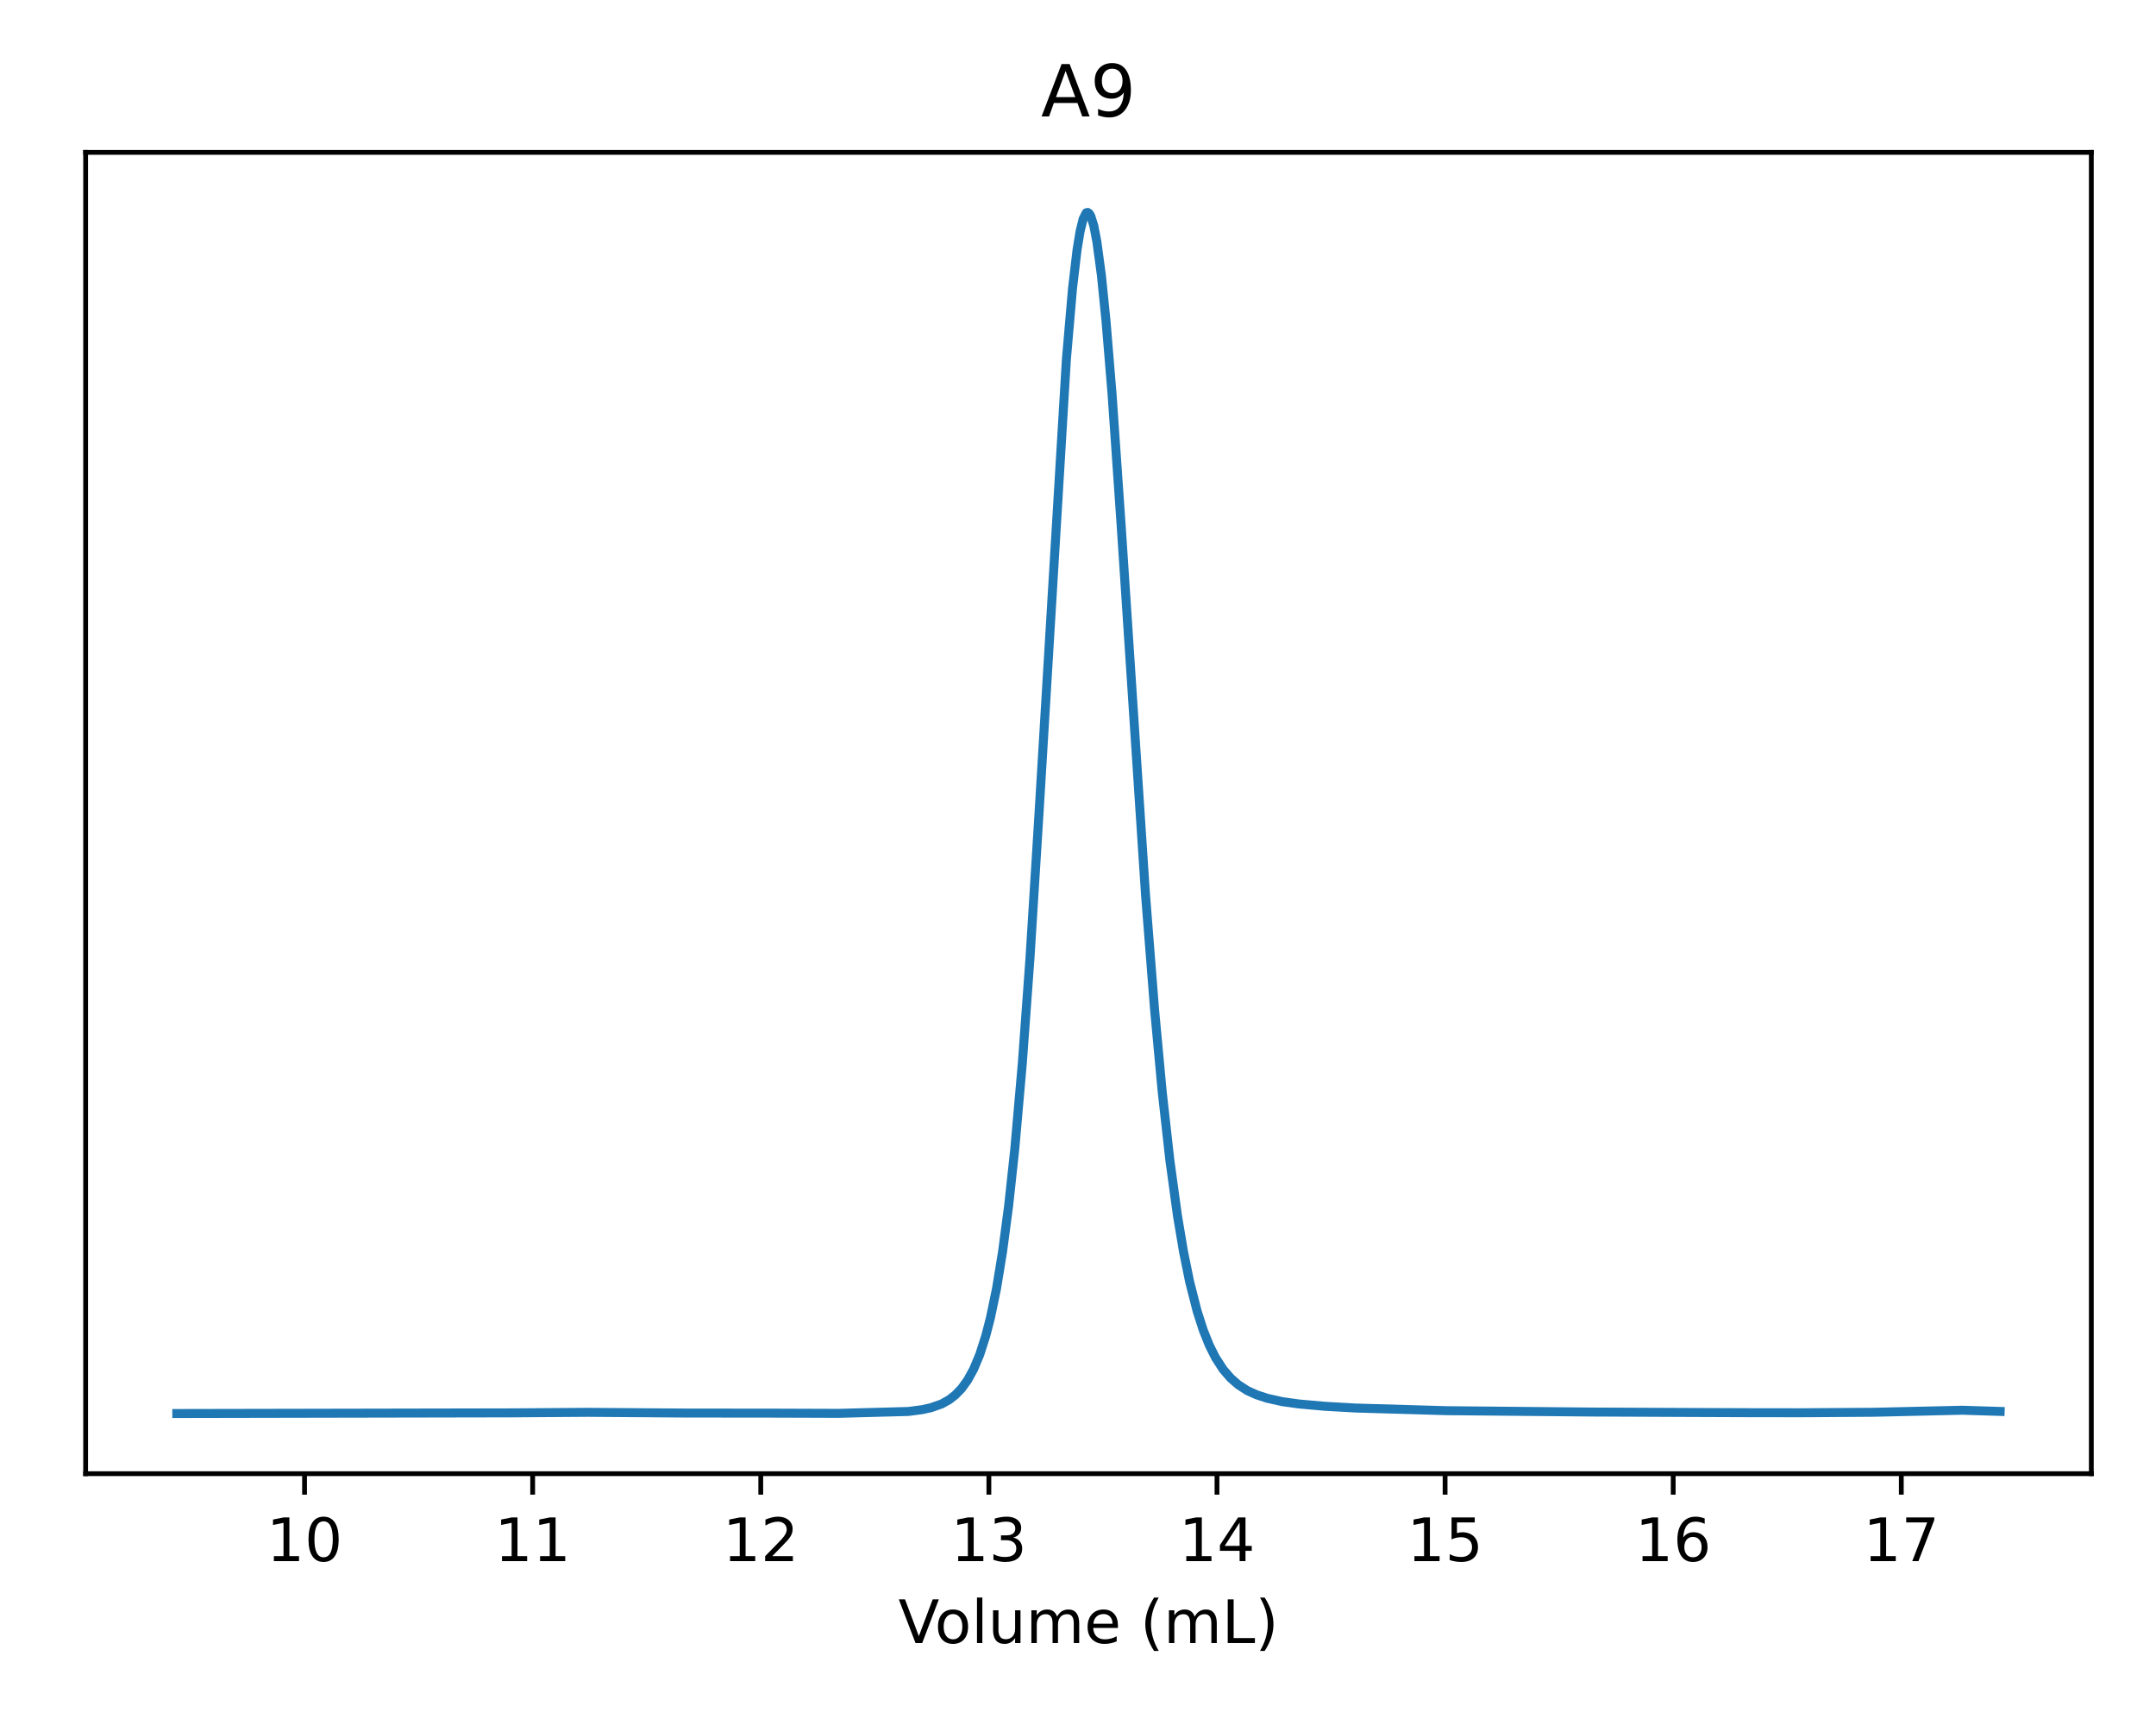
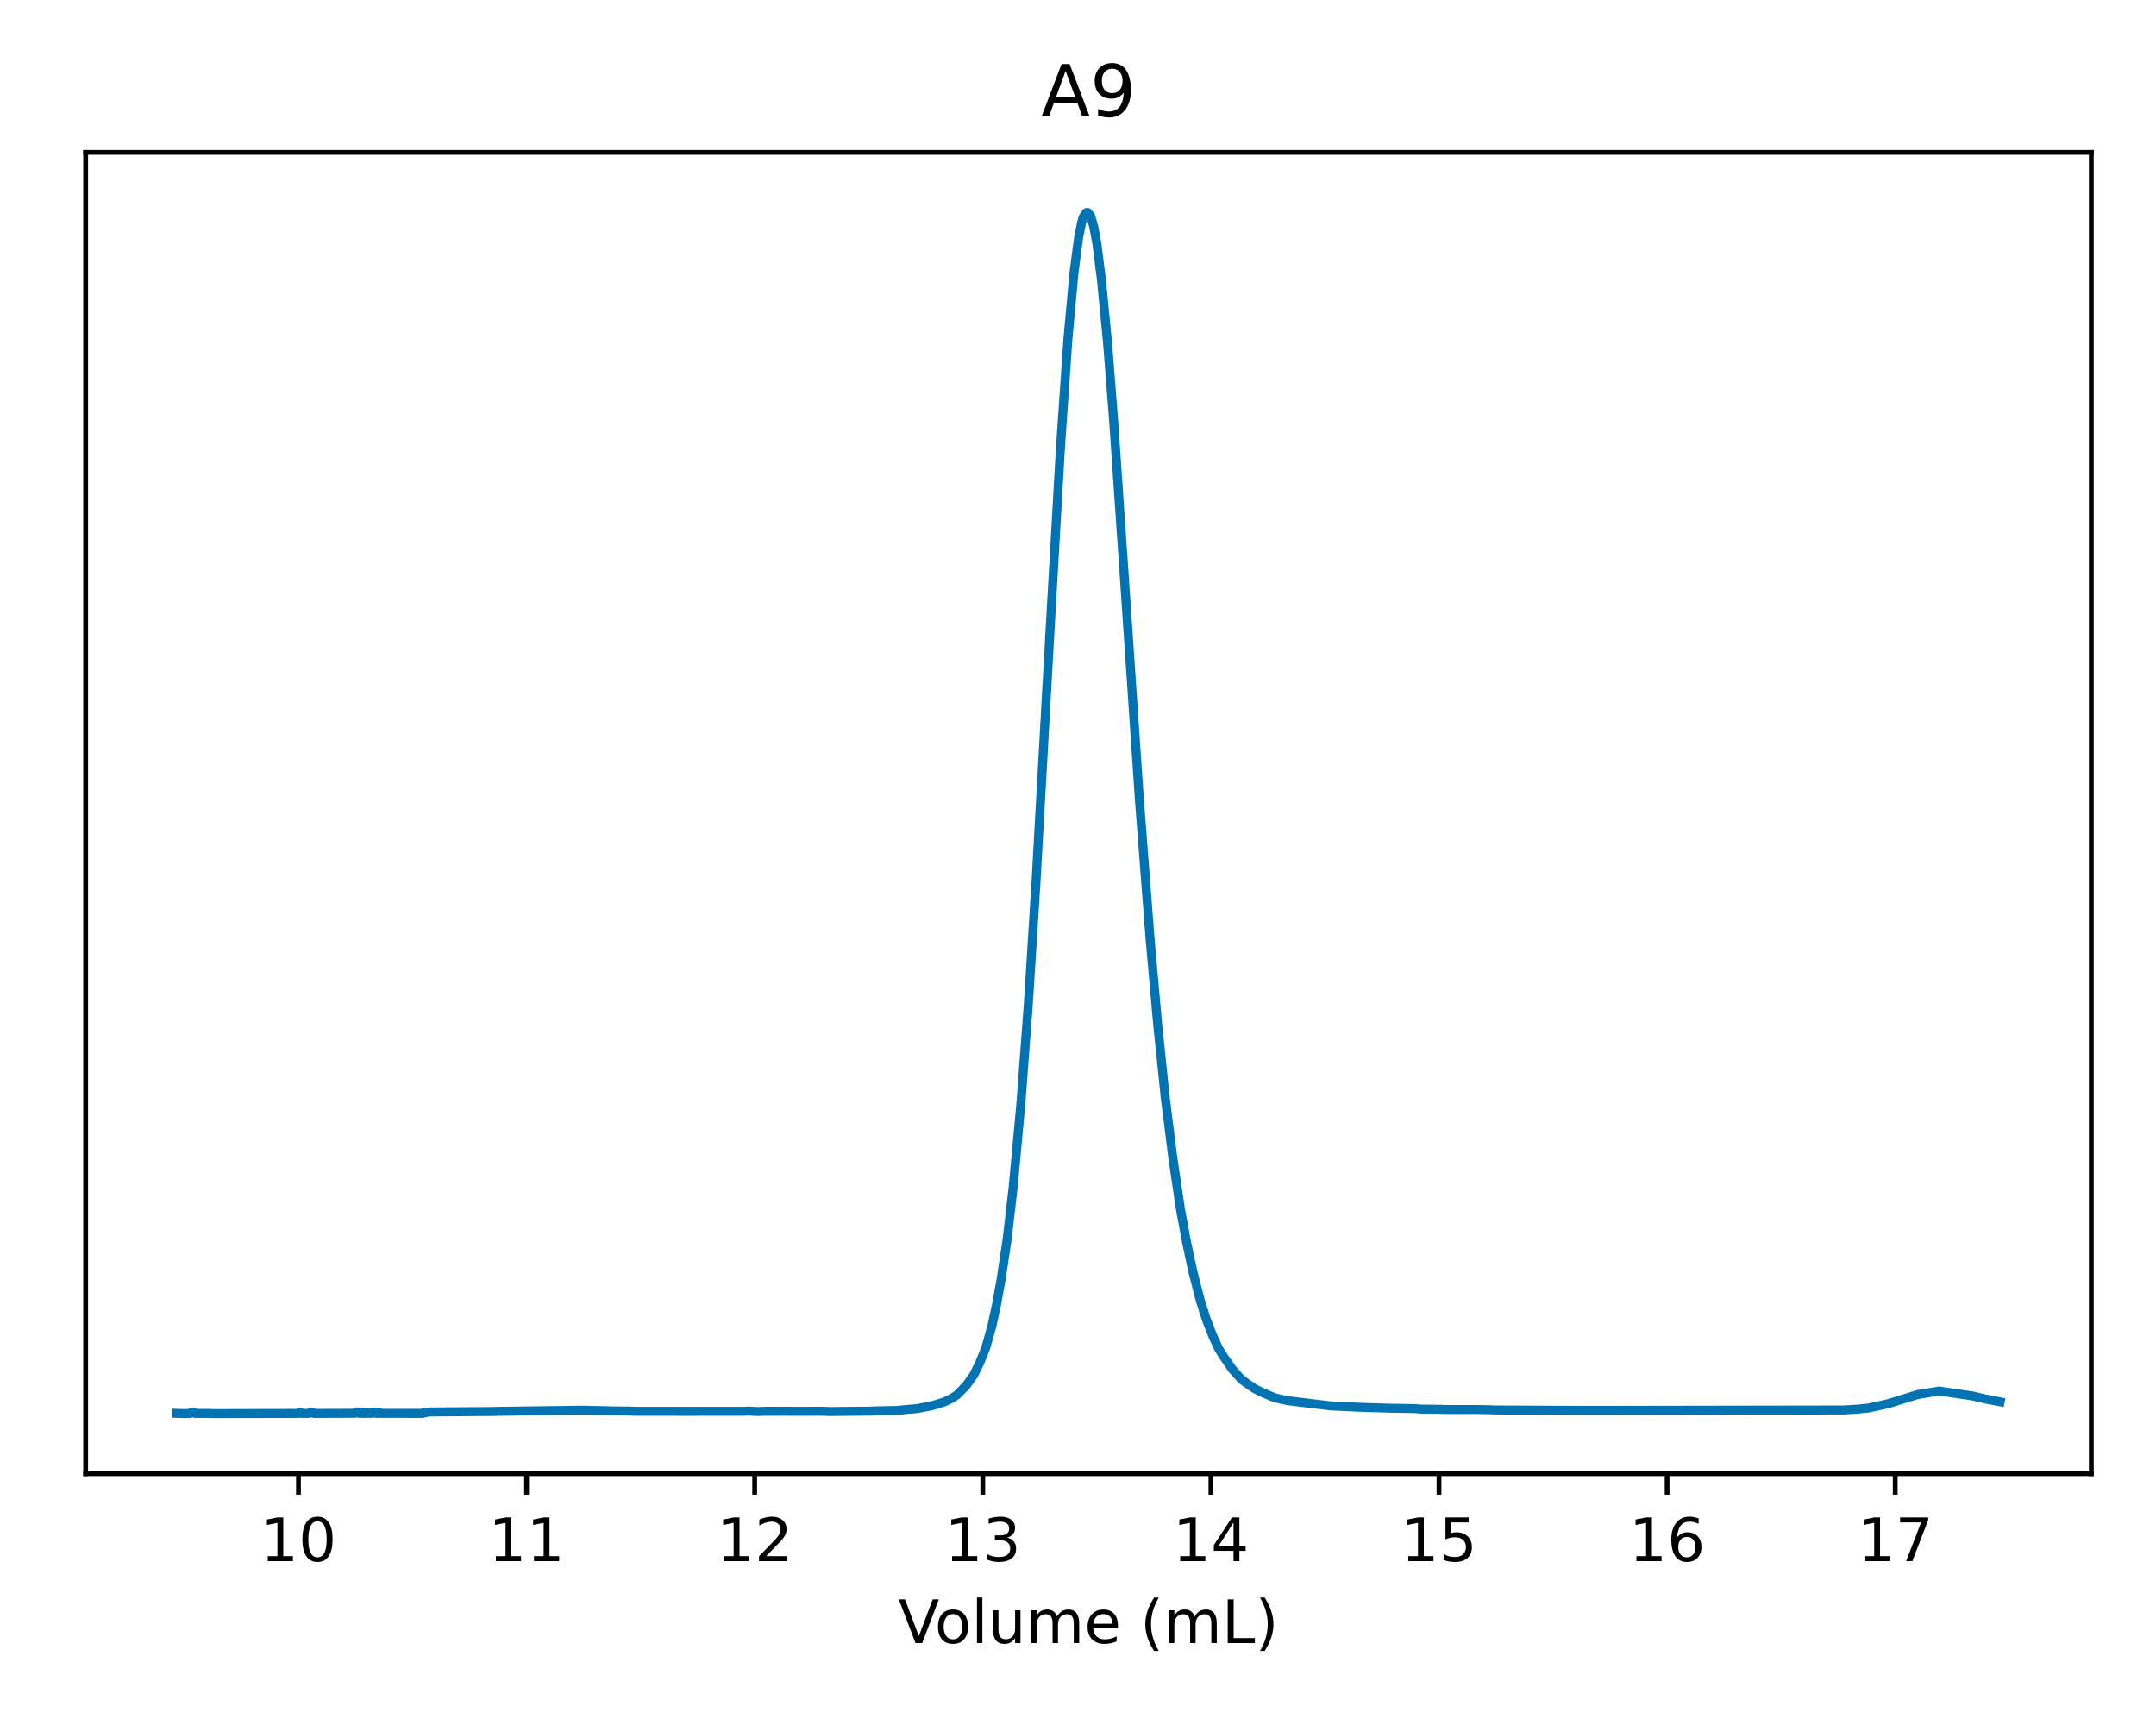
<svg xmlns="http://www.w3.org/2000/svg" xmlns:xlink="http://www.w3.org/1999/xlink" width="360pt" height="288pt" viewBox="0 0 360 288" version="1.1">
  <defs>
    <style type="text/css">*{stroke-linejoin: round; stroke-linecap: butt}</style>
  </defs>
  <g id="figure_1">
    <g id="patch_1">
      <path d="M 0 288  L 360 288  L 360 0  L 0 0  z " style="fill: #ffffff" />
    </g>
    <g id="axes_1">
      <g id="patch_2">
        <path d="M 14.3 246.04  L 349.2 246.04  L 349.2 25.44  L 14.3 25.44  z " style="fill: #ffffff" />
      </g>
      <g id="PolyCollection_1" />
      <g id="matplotlib.axis_1">
        <g id="xtick_1">
          <g id="line2d_1">
            <defs>
-               <path id="m7979eb5efa" d="M 0 0  L 0 3.5  " style="stroke: #000000; stroke-width: 0.8" />
+               <path id="m5fb0ef5032" d="M 0 0  L 0 3.5  " style="stroke: #000000; stroke-width: 0.8" />
            </defs>
            <g>
-               <use xlink:href="#m7979eb5efa" x="50.852" y="246.04" style="stroke: #000000; stroke-width: 0.8" />
+               <use xlink:href="#m5fb0ef5032" x="49.837" y="246.04" style="stroke: #000000; stroke-width: 0.8" />
            </g>
          </g>
          <g id="text_1">
-             <g transform="translate(44.48982 260.6384)scale(0.1 -0.1)">
+             <g transform="translate(43.47413 260.6384)scale(0.1 -0.1)">
              <defs>
                <path id="DejaVuSans-31" d="M 794 531  L 1825 531  L 1825 4091  L 703 3866  L 703 4441  L 1819 4666  L 2450 4666  L 2450 531  L 3481 531  L 3481 0  L 794 0  L 794 531  z " transform="scale(0.015625)" />
                <path id="DejaVuSans-30" d="M 2034 4250  Q 1547 4250 1301 3770  Q 1056 3291 1056 2328  Q 1056 1369 1301 889  Q 1547 409 2034 409  Q 2525 409 2770 889  Q 3016 1369 3016 2328  Q 3016 3291 2770 3770  Q 2525 4250 2034 4250  z M 2034 4750  Q 2819 4750 3233 4129  Q 3647 3509 3647 2328  Q 3647 1150 3233 529  Q 2819 -91 2034 -91  Q 1250 -91 836 529  Q 422 1150 422 2328  Q 422 3509 836 4129  Q 1250 4750 2034 4750  z " transform="scale(0.015625)" />
              </defs>
              <use xlink:href="#DejaVuSans-31" />
              <use xlink:href="#DejaVuSans-30" x="63.623" />
            </g>
          </g>
        </g>
        <g id="xtick_2">
          <g id="line2d_2">
            <g>
-               <use xlink:href="#m7979eb5efa" x="88.941" y="246.04" style="stroke: #000000; stroke-width: 0.8" />
+               <use xlink:href="#m5fb0ef5032" x="87.925" y="246.04" style="stroke: #000000; stroke-width: 0.8" />
            </g>
          </g>
          <g id="text_2">
-             <g transform="translate(82.57838 260.6384)scale(0.1 -0.1)">
+             <g transform="translate(81.56268 260.6384)scale(0.1 -0.1)">
              <use xlink:href="#DejaVuSans-31" />
              <use xlink:href="#DejaVuSans-31" x="63.623" />
            </g>
          </g>
        </g>
        <g id="xtick_3">
          <g id="line2d_3">
            <g>
-               <use xlink:href="#m7979eb5efa" x="127.029" y="246.04" style="stroke: #000000; stroke-width: 0.8" />
+               <use xlink:href="#m5fb0ef5032" x="126.014" y="246.04" style="stroke: #000000; stroke-width: 0.8" />
            </g>
          </g>
          <g id="text_3">
-             <g transform="translate(120.6669 260.6384)scale(0.1 -0.1)">
+             <g transform="translate(119.6512 260.6384)scale(0.1 -0.1)">
              <defs>
                <path id="DejaVuSans-32" d="M 1228 531  L 3431 531  L 3431 0  L 469 0  L 469 531  Q 828 903 1448 1529  Q 2069 2156 2228 2338  Q 2531 2678 2651 2914  Q 2772 3150 2772 3378  Q 2772 3750 2511 3984  Q 2250 4219 1831 4219  Q 1534 4219 1204 4116  Q 875 4013 500 3803  L 500 4441  Q 881 4594 1212 4672  Q 1544 4750 1819 4750  Q 2544 4750 2975 4387  Q 3406 4025 3406 3419  Q 3406 3131 3298 2873  Q 3191 2616 2906 2266  Q 2828 2175 2409 1742  Q 1991 1309 1228 531  z " transform="scale(0.015625)" />
              </defs>
              <use xlink:href="#DejaVuSans-31" />
              <use xlink:href="#DejaVuSans-32" x="63.623" />
            </g>
          </g>
        </g>
        <g id="xtick_4">
          <g id="line2d_4">
            <g>
-               <use xlink:href="#m7979eb5efa" x="165.118" y="246.04" style="stroke: #000000; stroke-width: 0.8" />
+               <use xlink:href="#m5fb0ef5032" x="164.102" y="246.04" style="stroke: #000000; stroke-width: 0.8" />
            </g>
          </g>
          <g id="text_4">
-             <g transform="translate(158.7555 260.6384)scale(0.1 -0.1)">
+             <g transform="translate(157.7398 260.6384)scale(0.1 -0.1)">
              <defs>
                <path id="DejaVuSans-33" d="M 2597 2516  Q 3050 2419 3304 2112  Q 3559 1806 3559 1356  Q 3559 666 3084 287  Q 2609 -91 1734 -91  Q 1441 -91 1130 -33  Q 819 25 488 141  L 488 750  Q 750 597 1062 519  Q 1375 441 1716 441  Q 2309 441 2620 675  Q 2931 909 2931 1356  Q 2931 1769 2642 2001  Q 2353 2234 1838 2234  L 1294 2234  L 1294 2753  L 1863 2753  Q 2328 2753 2575 2939  Q 2822 3125 2822 3475  Q 2822 3834 2567 4026  Q 2313 4219 1838 4219  Q 1578 4219 1281 4162  Q 984 4106 628 3988  L 628 4550  Q 988 4650 1302 4700  Q 1616 4750 1894 4750  Q 2613 4750 3031 4423  Q 3450 4097 3450 3541  Q 3450 3153 3228 2886  Q 3006 2619 2597 2516  z " transform="scale(0.015625)" />
              </defs>
              <use xlink:href="#DejaVuSans-31" />
              <use xlink:href="#DejaVuSans-33" x="63.623" />
            </g>
          </g>
        </g>
        <g id="xtick_5">
          <g id="line2d_5">
            <g>
-               <use xlink:href="#m7979eb5efa" x="203.207" y="246.04" style="stroke: #000000; stroke-width: 0.8" />
+               <use xlink:href="#m5fb0ef5032" x="202.191" y="246.04" style="stroke: #000000; stroke-width: 0.8" />
            </g>
          </g>
          <g id="text_5">
-             <g transform="translate(196.8441 260.6384)scale(0.1 -0.1)">
+             <g transform="translate(195.8284 260.6384)scale(0.1 -0.1)">
              <defs>
                <path id="DejaVuSans-34" d="M 2419 4116  L 825 1625  L 2419 1625  L 2419 4116  z M 2253 4666  L 3047 4666  L 3047 1625  L 3713 1625  L 3713 1100  L 3047 1100  L 3047 0  L 2419 0  L 2419 1100  L 313 1100  L 313 1709  L 2253 4666  z " transform="scale(0.015625)" />
              </defs>
              <use xlink:href="#DejaVuSans-31" />
              <use xlink:href="#DejaVuSans-34" x="63.623" />
            </g>
          </g>
        </g>
        <g id="xtick_6">
          <g id="line2d_6">
            <g>
-               <use xlink:href="#m7979eb5efa" x="241.295" y="246.04" style="stroke: #000000; stroke-width: 0.8" />
+               <use xlink:href="#m5fb0ef5032" x="240.279" y="246.04" style="stroke: #000000; stroke-width: 0.8" />
            </g>
          </g>
          <g id="text_6">
-             <g transform="translate(234.9326 260.6384)scale(0.1 -0.1)">
+             <g transform="translate(233.9169 260.6384)scale(0.1 -0.1)">
              <defs>
                <path id="DejaVuSans-35" d="M 691 4666  L 3169 4666  L 3169 4134  L 1269 4134  L 1269 2991  Q 1406 3038 1543 3061  Q 1681 3084 1819 3084  Q 2600 3084 3056 2656  Q 3513 2228 3513 1497  Q 3513 744 3044 326  Q 2575 -91 1722 -91  Q 1428 -91 1123 -41  Q 819 9 494 109  L 494 744  Q 775 591 1075 516  Q 1375 441 1709 441  Q 2250 441 2565 725  Q 2881 1009 2881 1497  Q 2881 1984 2565 2268  Q 2250 2553 1709 2553  Q 1456 2553 1204 2497  Q 953 2441 691 2322  L 691 4666  z " transform="scale(0.015625)" />
              </defs>
              <use xlink:href="#DejaVuSans-31" />
              <use xlink:href="#DejaVuSans-35" x="63.623" />
            </g>
          </g>
        </g>
        <g id="xtick_7">
          <g id="line2d_7">
            <g>
-               <use xlink:href="#m7979eb5efa" x="279.384" y="246.04" style="stroke: #000000; stroke-width: 0.8" />
+               <use xlink:href="#m5fb0ef5032" x="278.368" y="246.04" style="stroke: #000000; stroke-width: 0.8" />
            </g>
          </g>
          <g id="text_7">
-             <g transform="translate(273.0212 260.6384)scale(0.1 -0.1)">
+             <g transform="translate(272.0055 260.6384)scale(0.1 -0.1)">
              <defs>
                <path id="DejaVuSans-36" d="M 2113 2584  Q 1688 2584 1439 2293  Q 1191 2003 1191 1497  Q 1191 994 1439 701  Q 1688 409 2113 409  Q 2538 409 2786 701  Q 3034 994 3034 1497  Q 3034 2003 2786 2293  Q 2538 2584 2113 2584  z M 3366 4563  L 3366 3988  Q 3128 4100 2886 4159  Q 2644 4219 2406 4219  Q 1781 4219 1451 3797  Q 1122 3375 1075 2522  Q 1259 2794 1537 2939  Q 1816 3084 2150 3084  Q 2853 3084 3261 2657  Q 3669 2231 3669 1497  Q 3669 778 3244 343  Q 2819 -91 2113 -91  Q 1303 -91 875 529  Q 447 1150 447 2328  Q 447 3434 972 4092  Q 1497 4750 2381 4750  Q 2619 4750 2861 4703  Q 3103 4656 3366 4563  z " transform="scale(0.015625)" />
              </defs>
              <use xlink:href="#DejaVuSans-31" />
              <use xlink:href="#DejaVuSans-36" x="63.623" />
            </g>
          </g>
        </g>
        <g id="xtick_8">
          <g id="line2d_8">
            <g>
-               <use xlink:href="#m7979eb5efa" x="317.472" y="246.04" style="stroke: #000000; stroke-width: 0.8" />
+               <use xlink:href="#m5fb0ef5032" x="316.457" y="246.04" style="stroke: #000000; stroke-width: 0.8" />
            </g>
          </g>
          <g id="text_8">
-             <g transform="translate(311.1097 260.6384)scale(0.1 -0.1)">
+             <g transform="translate(310.094 260.6384)scale(0.1 -0.1)">
              <defs>
                <path id="DejaVuSans-37" d="M 525 4666  L 3525 4666  L 3525 4397  L 1831 0  L 1172 0  L 2766 4134  L 525 4134  L 525 4666  z " transform="scale(0.015625)" />
              </defs>
              <use xlink:href="#DejaVuSans-31" />
              <use xlink:href="#DejaVuSans-37" x="63.623" />
            </g>
          </g>
        </g>
        <g id="text_9">
          <g transform="translate(150.0062 274.3166)scale(0.1 -0.1)">
            <defs>
              <path id="DejaVuSans-56" d="M 1831 0  L 50 4666  L 709 4666  L 2188 738  L 3669 4666  L 4325 4666  L 2547 0  L 1831 0  z " transform="scale(0.015625)" />
              <path id="DejaVuSans-6f" d="M 1959 3097  Q 1497 3097 1228 2736  Q 959 2375 959 1747  Q 959 1119 1226 758  Q 1494 397 1959 397  Q 2419 397 2687 759  Q 2956 1122 2956 1747  Q 2956 2369 2687 2733  Q 2419 3097 1959 3097  z M 1959 3584  Q 2709 3584 3137 3096  Q 3566 2609 3566 1747  Q 3566 888 3137 398  Q 2709 -91 1959 -91  Q 1206 -91 779 398  Q 353 888 353 1747  Q 353 2609 779 3096  Q 1206 3584 1959 3584  z " transform="scale(0.015625)" />
              <path id="DejaVuSans-6c" d="M 603 4863  L 1178 4863  L 1178 0  L 603 0  L 603 4863  z " transform="scale(0.015625)" />
              <path id="DejaVuSans-75" d="M 544 1381  L 544 3500  L 1119 3500  L 1119 1403  Q 1119 906 1312 657  Q 1506 409 1894 409  Q 2359 409 2629 706  Q 2900 1003 2900 1516  L 2900 3500  L 3475 3500  L 3475 0  L 2900 0  L 2900 538  Q 2691 219 2414 64  Q 2138 -91 1772 -91  Q 1169 -91 856 284  Q 544 659 544 1381  z M 1991 3584  L 1991 3584  z " transform="scale(0.015625)" />
              <path id="DejaVuSans-6d" d="M 3328 2828  Q 3544 3216 3844 3400  Q 4144 3584 4550 3584  Q 5097 3584 5394 3201  Q 5691 2819 5691 2113  L 5691 0  L 5113 0  L 5113 2094  Q 5113 2597 4934 2840  Q 4756 3084 4391 3084  Q 3944 3084 3684 2787  Q 3425 2491 3425 1978  L 3425 0  L 2847 0  L 2847 2094  Q 2847 2600 2669 2842  Q 2491 3084 2119 3084  Q 1678 3084 1418 2786  Q 1159 2488 1159 1978  L 1159 0  L 581 0  L 581 3500  L 1159 3500  L 1159 2956  Q 1356 3278 1631 3431  Q 1906 3584 2284 3584  Q 2666 3584 2933 3390  Q 3200 3197 3328 2828  z " transform="scale(0.015625)" />
              <path id="DejaVuSans-65" d="M 3597 1894  L 3597 1613  L 953 1613  Q 991 1019 1311 708  Q 1631 397 2203 397  Q 2534 397 2845 478  Q 3156 559 3463 722  L 3463 178  Q 3153 47 2828 -22  Q 2503 -91 2169 -91  Q 1331 -91 842 396  Q 353 884 353 1716  Q 353 2575 817 3079  Q 1281 3584 2069 3584  Q 2775 3584 3186 3129  Q 3597 2675 3597 1894  z M 3022 2063  Q 3016 2534 2758 2815  Q 2500 3097 2075 3097  Q 1594 3097 1305 2825  Q 1016 2553 972 2059  L 3022 2063  z " transform="scale(0.015625)" />
              <path id="DejaVuSans-20" transform="scale(0.015625)" />
              <path id="DejaVuSans-28" d="M 1984 4856  Q 1566 4138 1362 3434  Q 1159 2731 1159 2009  Q 1159 1288 1364 580  Q 1569 -128 1984 -844  L 1484 -844  Q 1016 -109 783 600  Q 550 1309 550 2009  Q 550 2706 781 3412  Q 1013 4119 1484 4856  L 1984 4856  z " transform="scale(0.015625)" />
              <path id="DejaVuSans-4c" d="M 628 4666  L 1259 4666  L 1259 531  L 3531 531  L 3531 0  L 628 0  L 628 4666  z " transform="scale(0.015625)" />
              <path id="DejaVuSans-29" d="M 513 4856  L 1013 4856  Q 1481 4119 1714 3412  Q 1947 2706 1947 2009  Q 1947 1309 1714 600  Q 1481 -109 1013 -844  L 513 -844  Q 928 -128 1133 580  Q 1338 1288 1338 2009  Q 1338 2731 1133 3434  Q 928 4138 513 4856  z " transform="scale(0.015625)" />
            </defs>
            <use xlink:href="#DejaVuSans-56" />
            <use xlink:href="#DejaVuSans-6f" x="60.658" />
            <use xlink:href="#DejaVuSans-6c" x="121.84" />
            <use xlink:href="#DejaVuSans-75" x="149.623" />
            <use xlink:href="#DejaVuSans-6d" x="213.002" />
            <use xlink:href="#DejaVuSans-65" x="310.414" />
            <use xlink:href="#DejaVuSans-20" x="371.938" />
            <use xlink:href="#DejaVuSans-28" x="403.725" />
            <use xlink:href="#DejaVuSans-6d" x="442.738" />
            <use xlink:href="#DejaVuSans-4c" x="540.15" />
            <use xlink:href="#DejaVuSans-29" x="595.863" />
          </g>
        </g>
      </g>
      <g id="line2d_9">
-         <path d="M 29.523 235.996  L 85.64 235.886  L 98.082 235.797  L 114.333 235.917  L 129.569 235.934  L 139.98 235.969  L 151.66 235.654  L 153.945 235.356  L 155.469 235.02  L 157.246 234.392  L 158.516 233.679  L 159.532 232.878  L 160.547 231.834  L 161.563 230.43  L 162.579 228.577  L 163.594 226.153  L 164.61 222.985  L 165.372 220.042  L 166.388 215.178  L 167.403 208.984  L 168.419 201.296  L 169.435 191.927  L 170.704 177.509  L 171.974 160.063  L 173.497 135.692  L 178.068 59.938  L 179.084 48.155  L 179.846 41.676  L 180.353 38.601  L 180.861 36.542  L 181.369 35.532  L 181.623 35.467  L 181.877 35.65  L 182.131 36.072  L 182.639 37.683  L 183.147 40.339  L 183.908 45.971  L 184.67 53.507  L 185.686 65.792  L 187.209 87.779  L 191.272 149.356  L 192.796 168.676  L 194.065 182.326  L 195.335 193.688  L 196.605 202.948  L 197.62 208.982  L 198.636 213.979  L 199.906 218.948  L 200.921 222.096  L 201.937 224.625  L 202.953 226.651  L 204.222 228.616  L 205.492 230.088  L 206.761 231.193  L 208.285 232.176  L 209.809 232.865  L 211.586 233.45  L 214.125 234.014  L 216.918 234.403  L 221.235 234.789  L 226.314 235.077  L 241.549 235.521  L 265.672 235.749  L 282.939 235.824  L 292.08 235.859  L 300.713 235.87  L 312.902 235.788  L 327.629 235.447  L 333.977 235.646  L 333.977 235.646  " clip-path="url(#p98f1dbb718)" style="fill: none; stroke: #1f77b4; stroke-width: 1.5; stroke-linecap: square" />
+         <path d="M 29.523 235.969  L 30.792 236.008  L 31.808 235.974  L 32.062 235.74  L 32.316 235.735  L 32.57 235.974  L 34.601 235.974  L 35.363 236.008  L 35.871 236.008  L 49.837 235.979  L 50.091 235.74  L 50.344 235.974  L 51.614 235.974  L 51.868 235.735  L 52.122 235.74  L 52.376 235.979  L 58.724 235.959  L 59.232 235.964  L 59.486 235.731  L 59.74 235.731  L 59.994 235.969  L 60.247 235.979  L 60.501 235.735  L 60.755 235.974  L 61.009 235.974  L 61.263 235.755  L 61.517 235.969  L 62.025 235.969  L 62.279 235.74  L 62.533 235.735  L 62.787 235.969  L 63.041 235.974  L 63.295 235.735  L 63.549 235.969  L 70.658 235.974  L 70.912 235.735  L 71.166 235.838  L 71.674 235.735  L 82.339 235.653  L 83.355 235.624  L 97.574 235.434  L 98.59 235.478  L 101.129 235.512  L 101.891 235.555  L 105.192 235.585  L 105.954 235.619  L 110.017 235.619  L 110.778 235.619  L 113.825 235.628  L 119.412 235.624  L 124.236 235.624  L 124.998 235.58  L 126.522 235.662  L 127.537 235.619  L 131.854 235.614  L 132.616 235.624  L 137.44 235.614  L 138.456 235.662  L 145.566 235.589  L 146.328 235.551  L 149.883 235.478  L 151.406 235.317  L 153.184 235.166  L 155.723 234.665  L 157.754 234.028  L 159.024 233.395  L 159.786 232.89  L 161.309 231.357  L 162.579 229.577  L 163.594 227.519  L 164.61 224.994  L 165.626 221.37  L 166.388 217.862  L 167.149 213.669  L 168.165 206.926  L 169.181 198.126  L 170.45 184.402  L 171.72 167.424  L 172.99 147.226  L 175.275 106.182  L 177.052 74.998  L 178.322 56.488  L 179.338 45.474  L 180.099 39.661  L 180.607 37.146  L 180.861 36.236  L 181.369 35.496  L 181.623 35.467  L 182.131 36.08  L 182.639 37.9  L 183.147 40.643  L 183.908 46.651  L 184.924 57.106  L 185.94 70.09  L 187.971 99.789  L 190.256 133.575  L 192.034 156.766  L 193.304 171.049  L 194.573 183.303  L 195.843 193.392  L 197.112 201.925  L 198.128 207.398  L 199.144 212.161  L 200.413 217.103  L 201.429 220.29  L 202.445 222.902  L 203.46 225.125  L 204.222 226.351  L 205.746 228.57  L 207.269 230.272  L 208.285 231.031  L 209.555 231.878  L 210.824 232.51  L 212.856 233.371  L 214.379 233.712  L 215.141 233.867  L 222.251 234.724  L 223.774 234.797  L 227.075 234.952  L 228.091 234.986  L 230.884 235.069  L 231.9 235.103  L 236.217 235.171  L 237.232 235.254  L 240.533 235.288  L 241.295 235.322  L 243.073 235.327  L 246.881 235.322  L 247.389 235.337  L 248.659 235.356  L 249.675 235.4  L 264.402 235.468  L 264.91 235.473  L 308.077 235.4  L 309.093 235.322  L 310.362 235.249  L 311.378 235.122  L 311.886 235.093  L 313.156 234.826  L 315.187 234.378  L 320.265 232.807  L 323.82 232.243  L 329.407 233.07  L 331.438 233.551  L 333.977 234.038  L 333.977 234.038  " clip-path="url(#pc37dc0358d)" style="fill: none; stroke: #0173b2; stroke-width: 1.5; stroke-linecap: square" />
      </g>
      <g id="patch_3">
        <path d="M 14.3 246.04  L 14.3 25.44  " style="fill: none; stroke: #000000; stroke-width: 0.8; stroke-linejoin: miter; stroke-linecap: square" />
      </g>
      <g id="patch_4">
        <path d="M 349.2 246.04  L 349.2 25.44  " style="fill: none; stroke: #000000; stroke-width: 0.8; stroke-linejoin: miter; stroke-linecap: square" />
      </g>
      <g id="patch_5">
        <path d="M 14.3 246.04  L 349.2 246.04  " style="fill: none; stroke: #000000; stroke-width: 0.8; stroke-linejoin: miter; stroke-linecap: square" />
      </g>
      <g id="patch_6">
        <path d="M 14.3 25.44  L 349.2 25.44  " style="fill: none; stroke: #000000; stroke-width: 0.8; stroke-linejoin: miter; stroke-linecap: square" />
      </g>
      <g id="text_10">
        <g transform="translate(173.8281 19.44)scale(0.12 -0.12)">
          <defs>
            <path id="DejaVuSans-41" d="M 2188 4044  L 1331 1722  L 3047 1722  L 2188 4044  z M 1831 4666  L 2547 4666  L 4325 0  L 3669 0  L 3244 1197  L 1141 1197  L 716 0  L 50 0  L 1831 4666  z " transform="scale(0.015625)" />
            <path id="DejaVuSans-39" d="M 703 97  L 703 672  Q 941 559 1184 500  Q 1428 441 1663 441  Q 2288 441 2617 861  Q 2947 1281 2994 2138  Q 2813 1869 2534 1725  Q 2256 1581 1919 1581  Q 1219 1581 811 2004  Q 403 2428 403 3163  Q 403 3881 828 4315  Q 1253 4750 1959 4750  Q 2769 4750 3195 4129  Q 3622 3509 3622 2328  Q 3622 1225 3098 567  Q 2575 -91 1691 -91  Q 1453 -91 1209 -44  Q 966 3 703 97  z M 1959 2075  Q 2384 2075 2632 2365  Q 2881 2656 2881 3163  Q 2881 3666 2632 3958  Q 2384 4250 1959 4250  Q 1534 4250 1286 3958  Q 1038 3666 1038 3163  Q 1038 2656 1286 2365  Q 1534 2075 1959 2075  z " transform="scale(0.015625)" />
          </defs>
          <use xlink:href="#DejaVuSans-41" />
          <use xlink:href="#DejaVuSans-39" x="68.408" />
        </g>
      </g>
    </g>
  </g>
  <defs>
-     <clipPath id="p98f1dbb718">
+     <clipPath id="pc37dc0358d">
      <rect x="14.3" y="25.44" width="334.9" height="220.6" />
    </clipPath>
  </defs>
</svg>
